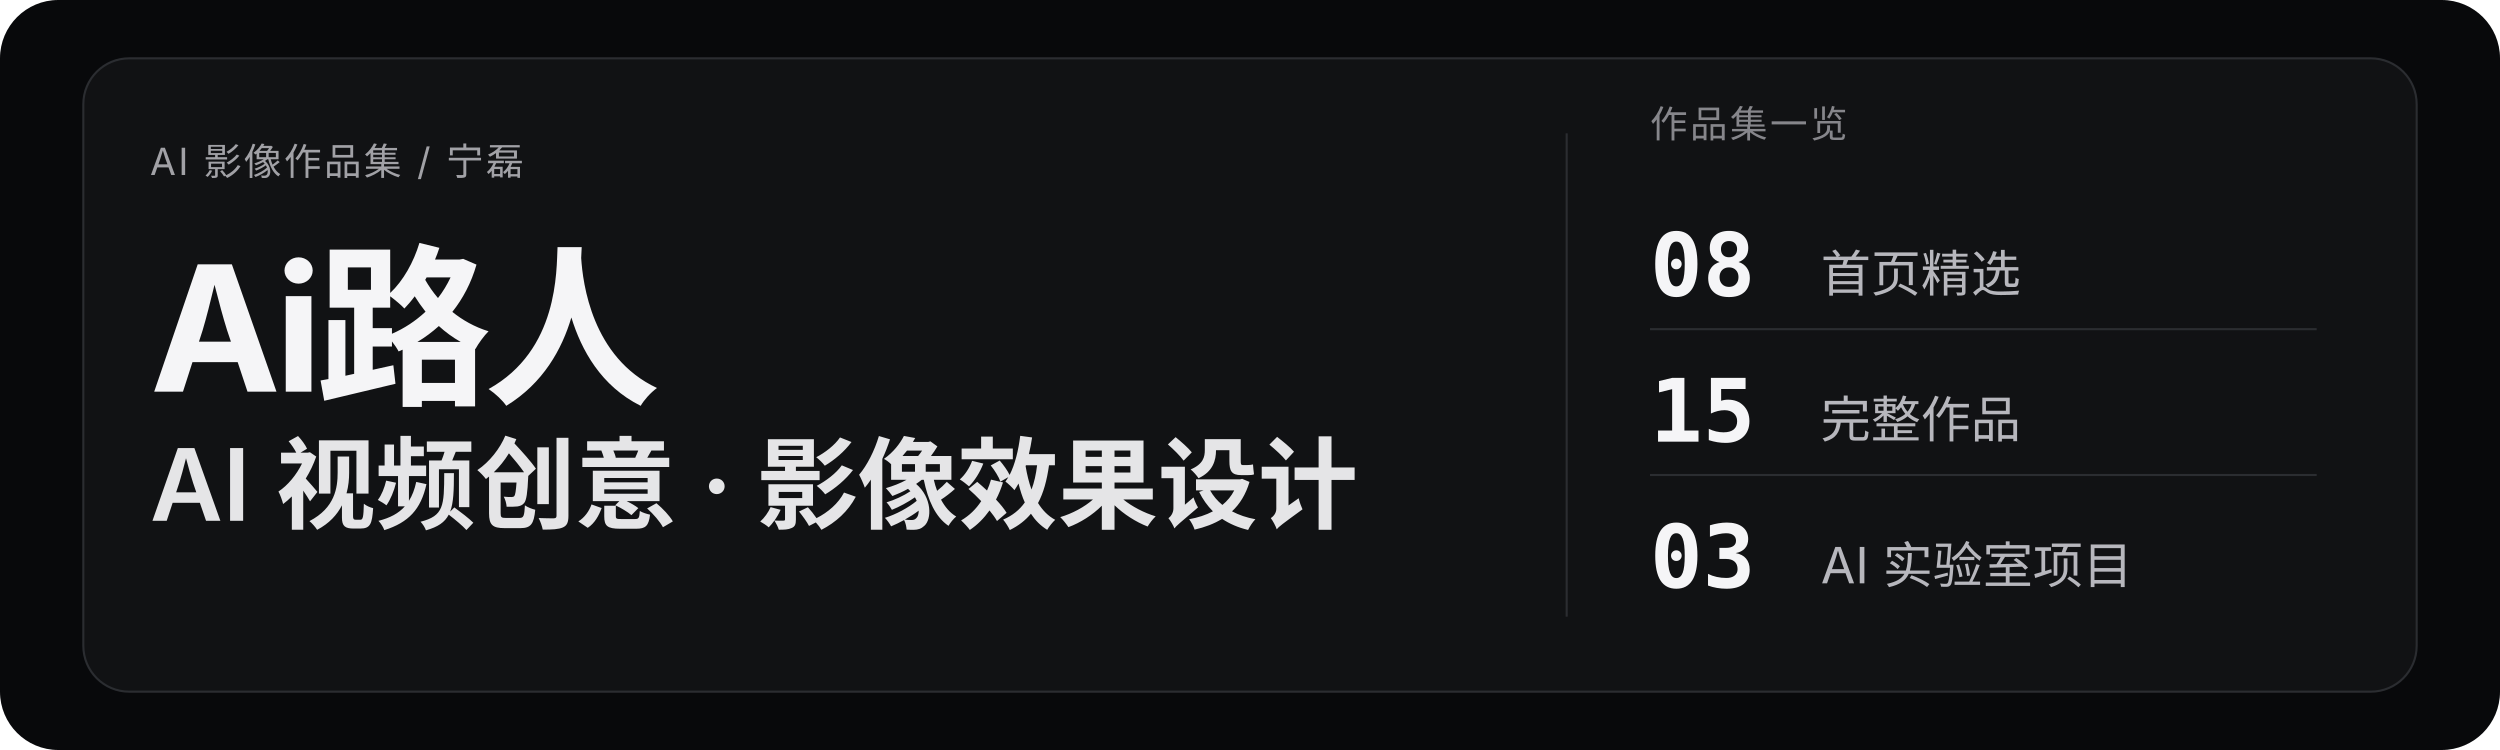
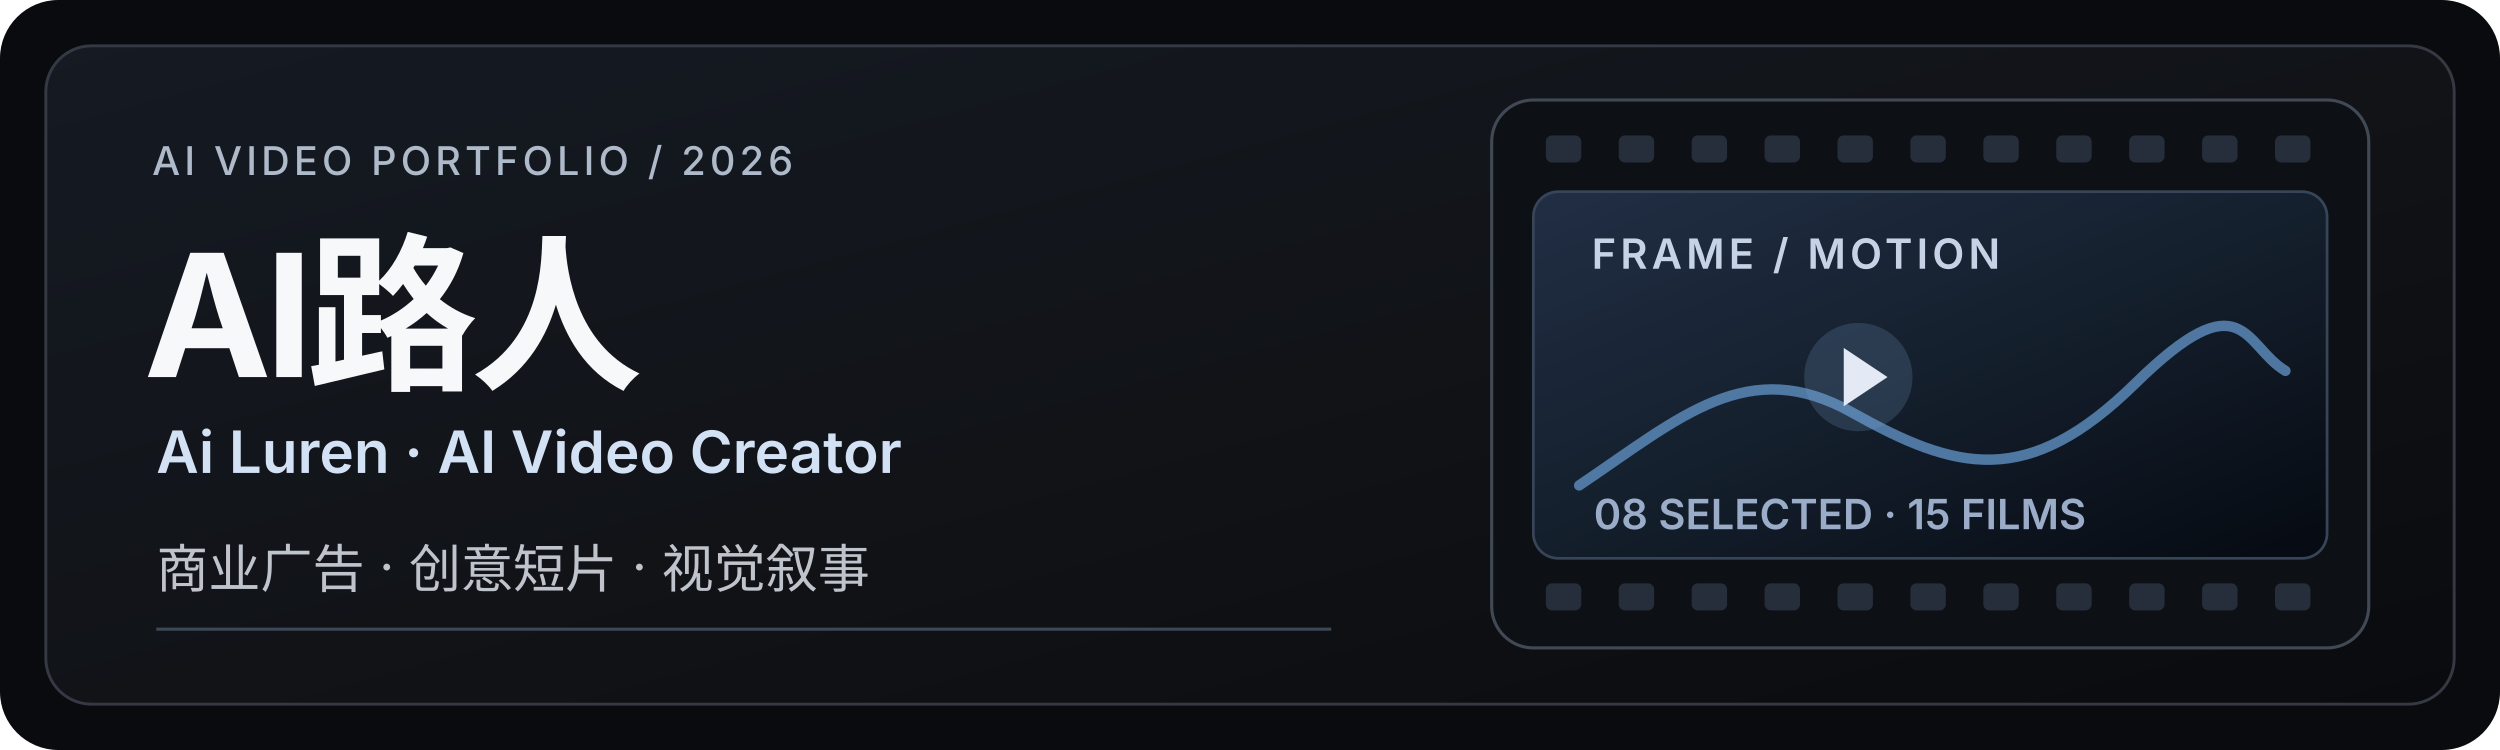
- <svg xmlns="http://www.w3.org/2000/svg" width="1200" height="360" viewBox="0 0 1200 360" role="img" aria-labelledby="title desc">
-   <rect width="1200" height="360" rx="28" fill="#08090b" />
-   <rect x="40" y="28" width="1120" height="304" rx="22" fill="#111214" stroke="#2b2d31" />
-   <g transform="translate(72 84)" font-family="-apple-system, BlinkMacSystemFont, 'Segoe UI', 'PingFang SC', sans-serif">
-     <text x="0" y="0" fill="#a1a1a6" font-size="18" letter-spacing="1.2">AI 影像作品集 / 宁磊</text>
-     <text x="0" y="104" fill="#f5f5f7" font-size="84" font-weight="700" letter-spacing="-3">Ai路人</text>
-     <text x="0" y="166" fill="#e5e5e7" font-size="48" font-weight="600">AI 视频创意 · 影像效果设计</text>
+ <svg xmlns="http://www.w3.org/2000/svg" viewBox="0 0 1200 360" width="1200" height="360" role="img" aria-labelledby="title description">
+   <defs>
+     <linearGradient id="panel" x1="0" y1="0" x2="1" y2="1">
+       <stop offset="0" stop-color="#151a23" />
+       <stop offset=".52" stop-color="#111317" />
+       <stop offset="1" stop-color="#090b0f" />
+     </linearGradient>
+     <linearGradient id="reel" x1="0" y1="0" x2=".9" y2="1">
+       <stop offset="0" stop-color="#212e44" />
+       <stop offset=".5" stop-color="#15202e" />
+       <stop offset="1" stop-color="#070c14" />
+     </linearGradient>
+   </defs>
+   <rect width="1200" height="360" rx="28" fill="#0a0b0e" />
+   <rect x="22" y="22" width="1156" height="316" rx="22" fill="url(#panel)" stroke="#353944" stroke-width="1.4" />
+   <g font-family="-apple-system,BlinkMacSystemFont,Segoe UI,PingFang SC,Microsoft YaHei,sans-serif">
+     <text x="73" y="84" font-size="19" letter-spacing="2" fill="#aeb9c9" font-weight="500">AI VIDEO PORTFOLIO  /  2026</text>
+     <text x="69" y="181" font-size="82" letter-spacing="-3" fill="#f6f8fa" font-weight="700">AI路人</text>
+     <text x="75" y="227" font-size="28" fill="#d3e1f4" font-weight="600">Ai Luren · AI Video Creator</text>
+     <text x="75" y="282" font-size="25" fill="#bec3cc">商业广告 · 创意短片 · 视觉叙事</text>
+     <path d="M75 302 H639" stroke="#3c4757" stroke-width="1.5" />
  </g>
-   <path d="M752 64V296" stroke="#2b2d31" />
-   <g transform="translate(792 66)" font-family="-apple-system, BlinkMacSystemFont, 'Segoe UI', 'PingFang SC', sans-serif">
-     <text x="0" y="0" fill="#86868b" font-size="18" letter-spacing="1.2">作品集一览</text>
-     <g transform="translate(0 42)">
-       <text x="0" y="34" fill="#f5f5f7" font-family="ui-monospace, SFMono-Regular, Menlo, monospace" font-size="42" font-weight="600">08</text>
-       <text x="82" y="32" fill="#b7b7bd" font-size="24">首页精选</text>
-       <path d="M0 50H320" stroke="#2b2d31" />
+   <g transform="translate(716 48)">
+     <rect x="0" y="0" width="421" height="263" rx="20" fill="#0d1015" stroke="#414954" stroke-width="1.5" />
+     <g fill="#262e3b">
+       <rect x="26" y="17" width="17" height="13" rx="3" />
+       <rect x="61" y="17" width="17" height="13" rx="3" />
+       <rect x="96" y="17" width="17" height="13" rx="3" />
+       <rect x="131" y="17" width="17" height="13" rx="3" />
+       <rect x="166" y="17" width="17" height="13" rx="3" />
+       <rect x="201" y="17" width="17" height="13" rx="3" />
+       <rect x="236" y="17" width="17" height="13" rx="3" />
+       <rect x="271" y="17" width="17" height="13" rx="3" />
+       <rect x="306" y="17" width="17" height="13" rx="3" />
+       <rect x="341" y="17" width="17" height="13" rx="3" />
+       <rect x="376" y="17" width="17" height="13" rx="3" />
+       <rect x="26" y="232" width="17" height="13" rx="3" />
+       <rect x="61" y="232" width="17" height="13" rx="3" />
+       <rect x="96" y="232" width="17" height="13" rx="3" />
+       <rect x="131" y="232" width="17" height="13" rx="3" />
+       <rect x="166" y="232" width="17" height="13" rx="3" />
+       <rect x="201" y="232" width="17" height="13" rx="3" />
+       <rect x="236" y="232" width="17" height="13" rx="3" />
+       <rect x="271" y="232" width="17" height="13" rx="3" />
+       <rect x="306" y="232" width="17" height="13" rx="3" />
+       <rect x="341" y="232" width="17" height="13" rx="3" />
+       <rect x="376" y="232" width="17" height="13" rx="3" />
    </g>
-     <g transform="translate(0 112)">
-       <text x="0" y="34" fill="#f5f5f7" font-family="ui-monospace, SFMono-Regular, Menlo, monospace" font-size="42" font-weight="600">15</text>
-       <text x="82" y="32" fill="#b7b7bd" font-size="24">完整作品</text>
-       <path d="M0 50H320" stroke="#2b2d31" />
-     </g>
-     <g transform="translate(0 182)">
-       <text x="0" y="34" fill="#f5f5f7" font-family="ui-monospace, SFMono-Regular, Menlo, monospace" font-size="42" font-weight="600">03</text>
-       <text x="82" y="32" fill="#b7b7bd" font-size="24">AI 实验室项目</text>
+     <rect x="20" y="44" width="381" height="176" rx="12" fill="url(#reel)" stroke="#374558" stroke-width="1.3" />
+     <path d="M42 185 C91 152 123 122 173 150 S257 187 309 136 S361 118 381 130" fill="none" stroke="#5987b7" stroke-width="5" stroke-linecap="round" opacity=".85" />
+     <circle cx="176" cy="133" r="26" fill="#7da6d1" opacity=".20" />
+     <path d="M169 119 L190 133 L169 147 Z" fill="#e3eaf5" />
+     <g font-family="-apple-system,BlinkMacSystemFont,Segoe UI,sans-serif" font-size="20" font-weight="600">
+       <text x="48" y="81" fill="#c6d2e6" letter-spacing="2">FRAME / MOTION</text>
+       <text x="49" y="206" fill="#9aacc8">08 SELECTED   ·   15 FILMS</text>
    </g>
  </g>
</svg>
